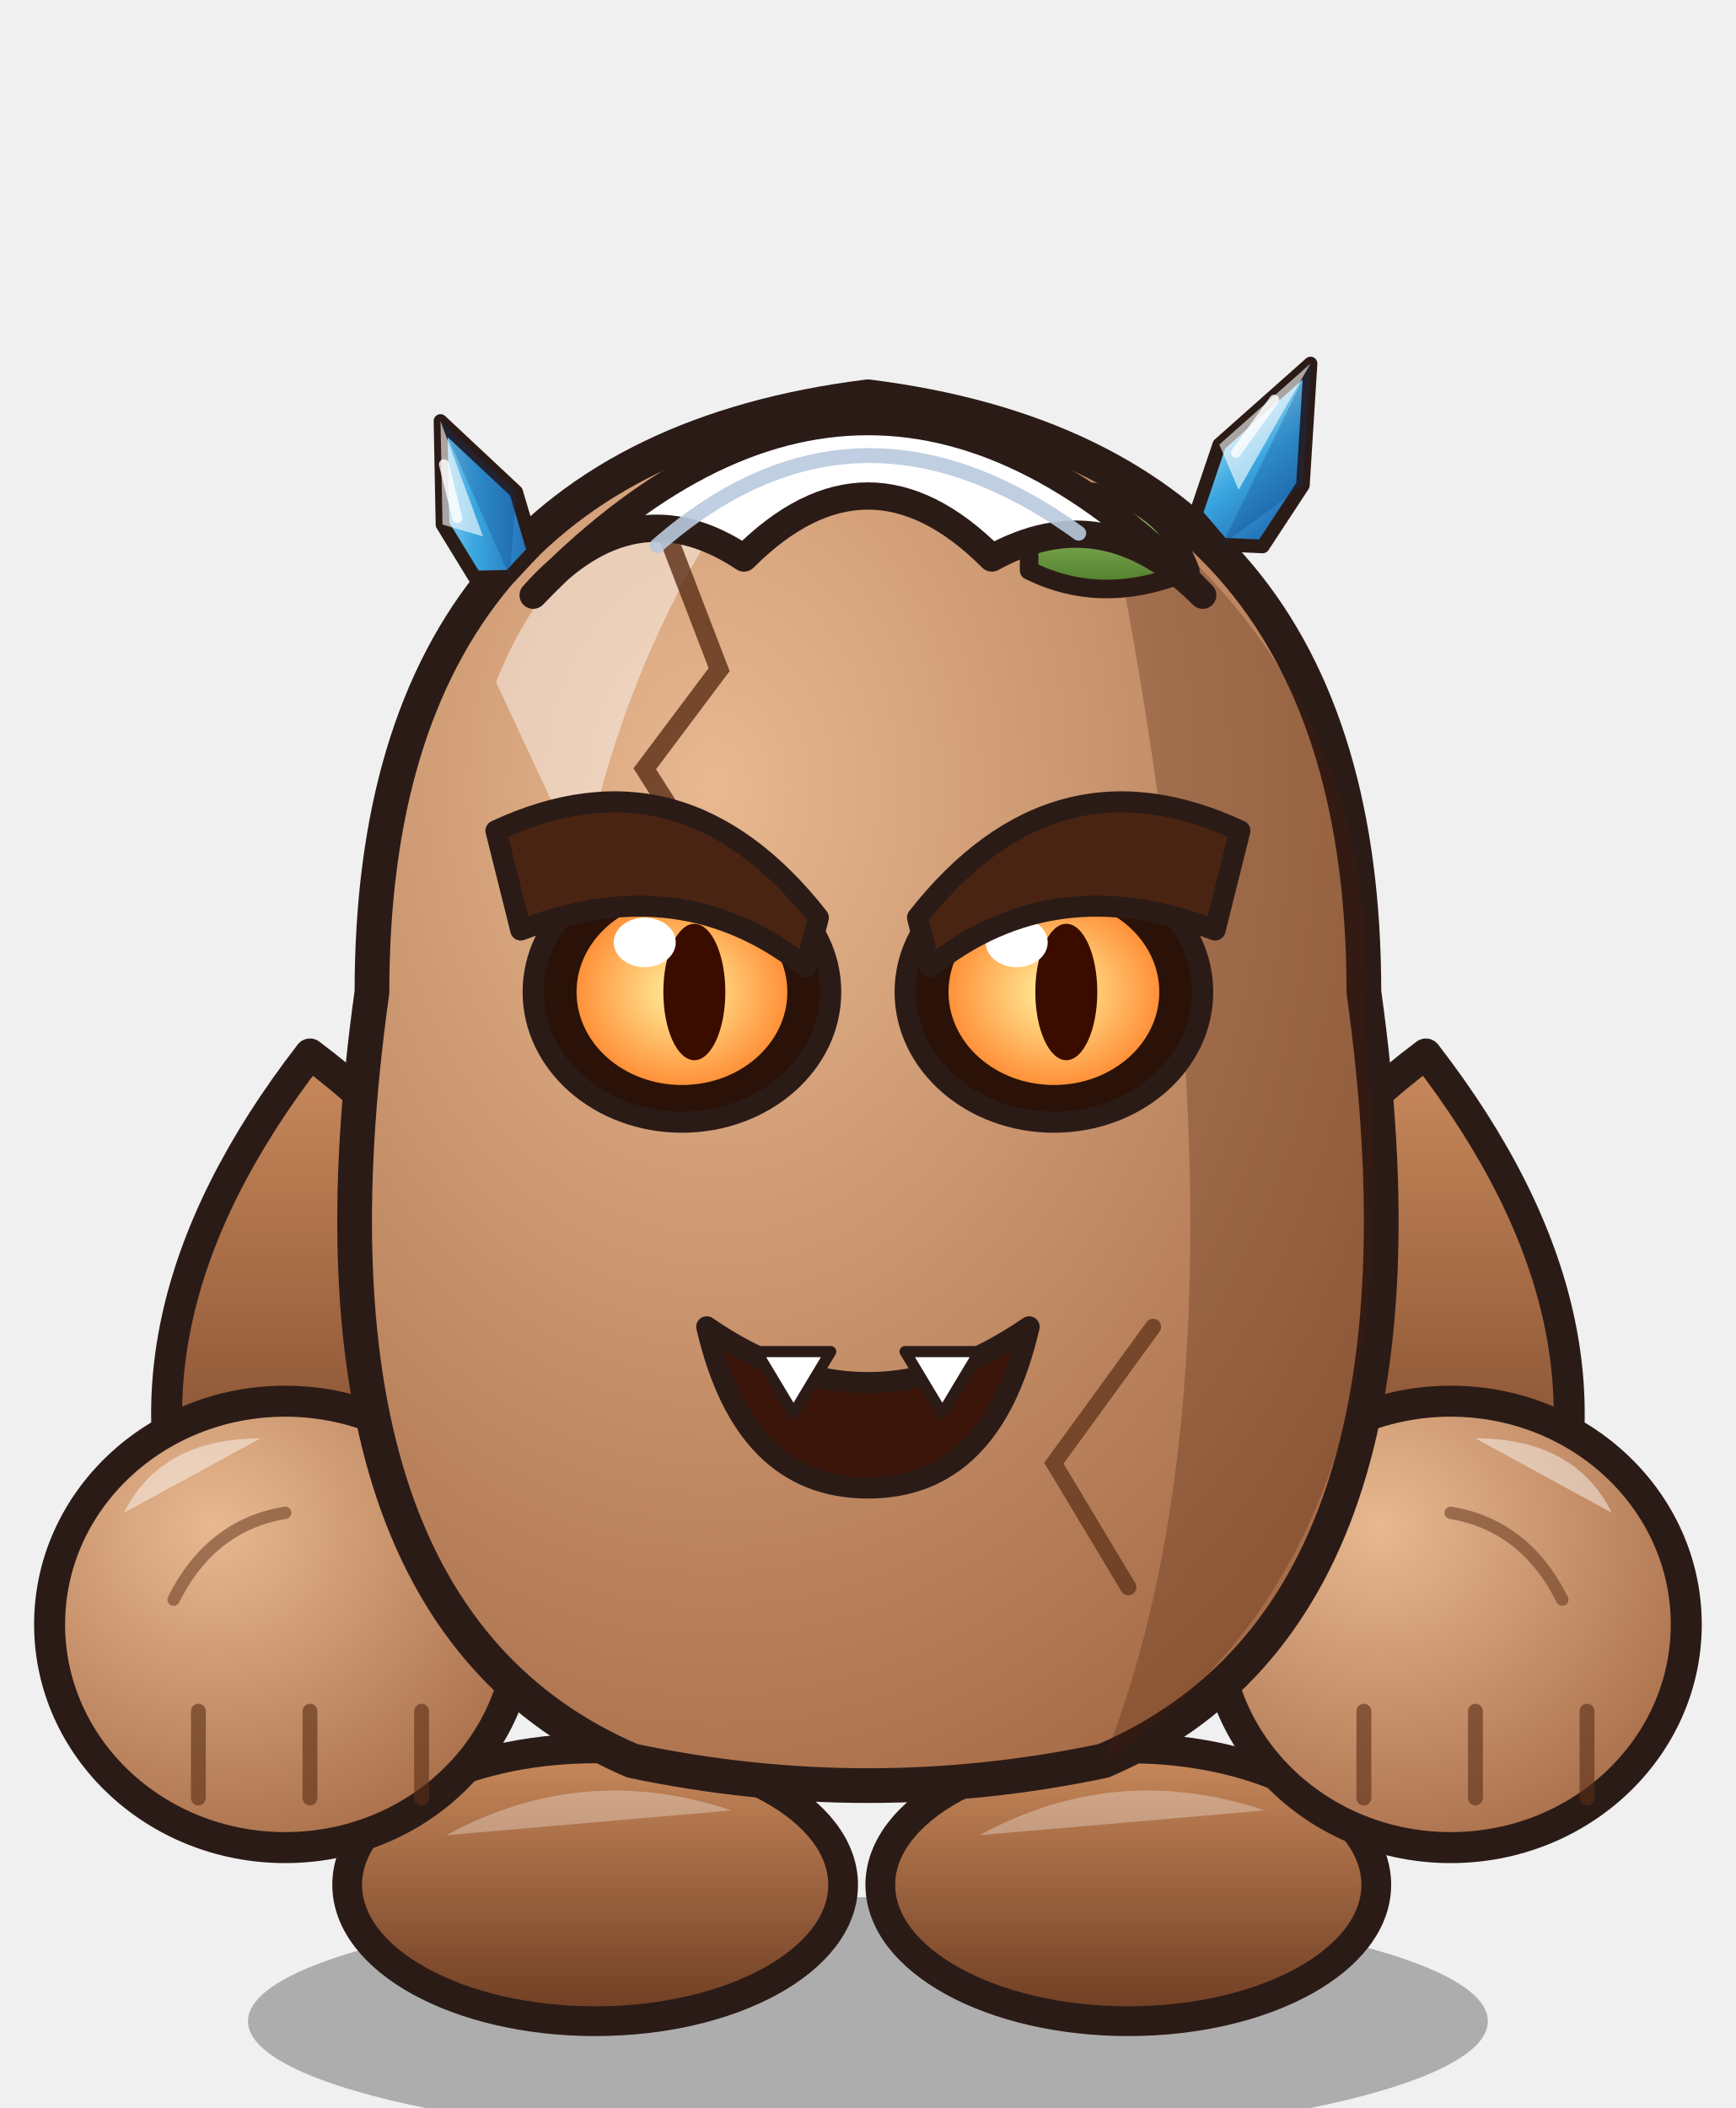
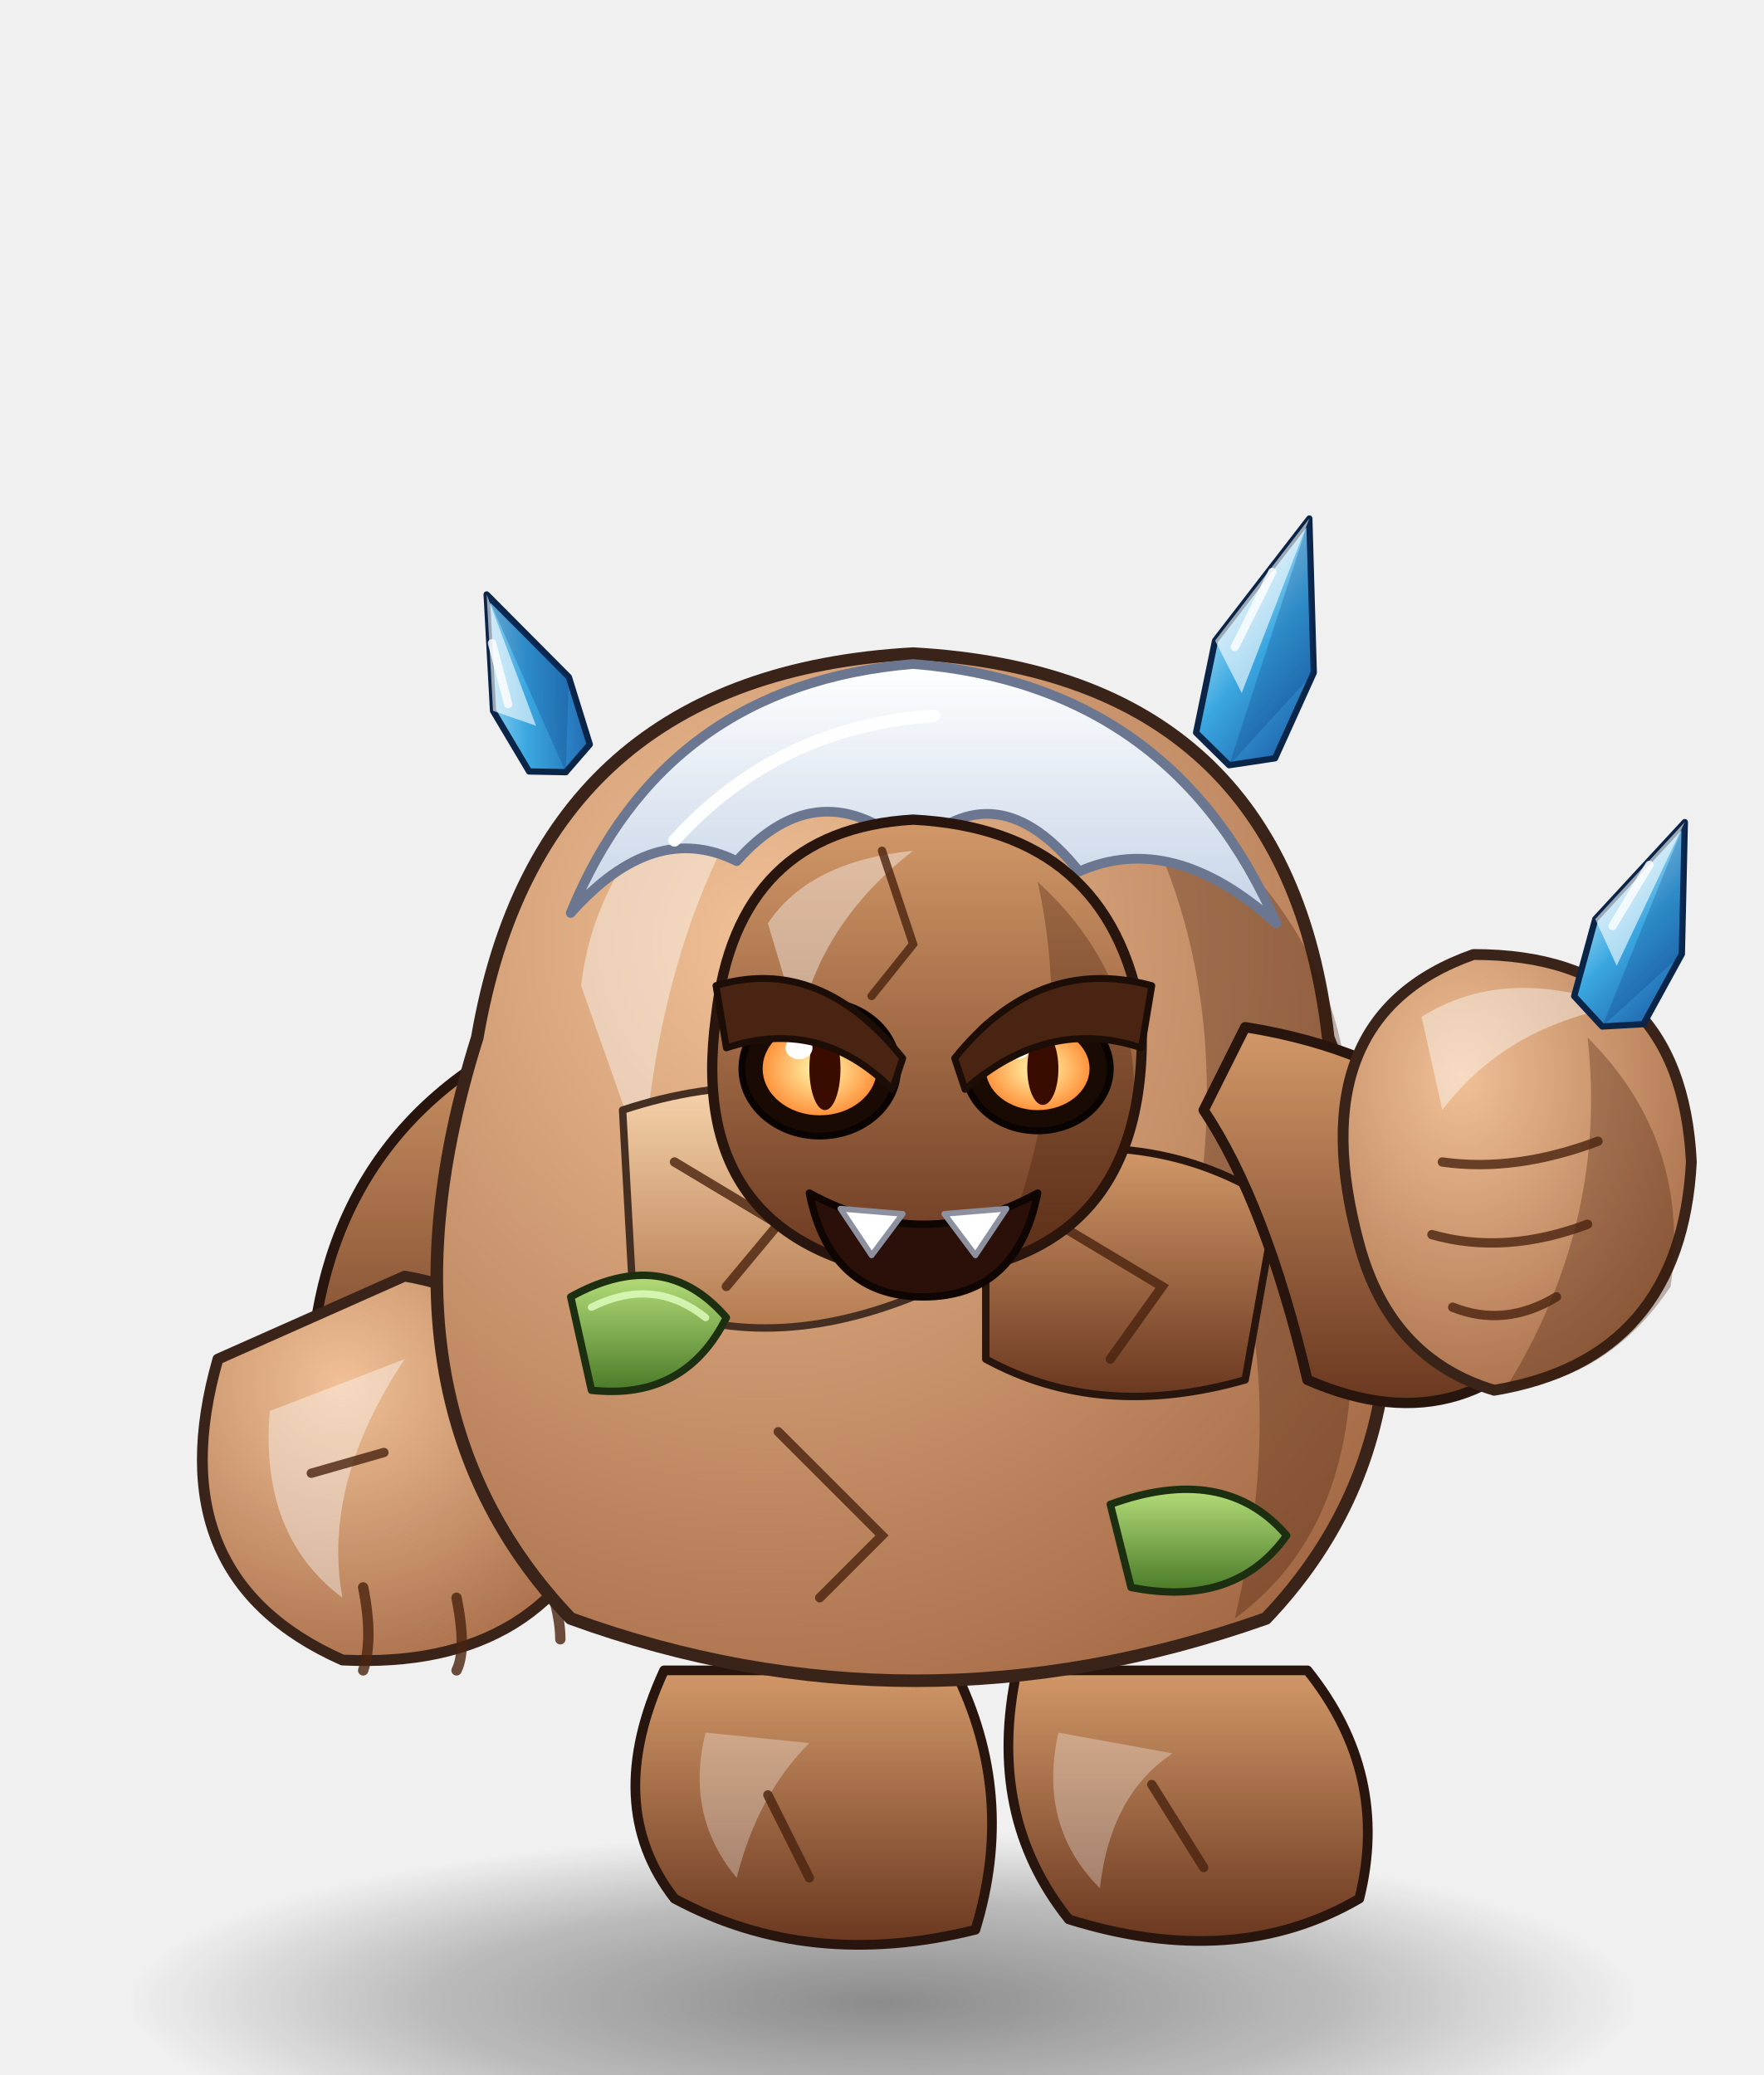
- <svg xmlns="http://www.w3.org/2000/svg" viewBox="0 0 280 340" width="280" height="340">
+ <svg xmlns="http://www.w3.org/2000/svg" viewBox="0 0 340 400" width="340" height="400">
  <defs>
-     <radialGradient id="r41" cx="0.35" cy="0.28" r="0.95">
-       <stop offset="0" stop-color="#e8b890" />
+     <radialGradient id="r50" cx="0.34" cy="0.28" r="0.95">
+       <stop offset="0" stop-color="#f0c096" />
      <stop offset="1" stop-color="#9a5e3a" />
    </radialGradient>
-     <linearGradient id="g42" x1="0" y1="0" x2="0" y2="1">
-       <stop offset="0" stop-color="#c98a5c" />
-       <stop offset="1" stop-color="#6e3c22" />
+     <linearGradient id="g51" x1="0" y1="0" x2="0" y2="1">
+       <stop offset="0" stop-color="#d29868" />
+       <stop offset="1" stop-color="#6a3820" />
    </linearGradient>
-     <linearGradient id="g43" x1="0" y1="0" x2="0" y2="1">
-       <stop offset="0" stop-color="#a8d070" />
-       <stop offset="1" stop-color="#4c7a2a" />
+     <linearGradient id="g52" x1="0" y1="0" x2="0" y2="1">
+       <stop offset="0" stop-color="#f6d2aa" />
+       <stop offset="1" stop-color="#b47a50" />
    </linearGradient>
-     <radialGradient id="r44" cx="0.5" cy="0.5" r="0.7">
-       <stop offset="0" stop-color="#fff3a0" />
+     <radialGradient id="r53" cx="0.5" cy="0.5" r="0.7">
+       <stop offset="0" stop-color="#fffbb0" />
      <stop offset="1" stop-color="#ff6a10" />
    </radialGradient>
-     <linearGradient id="g45" x1="0" y1="0" x2="1" y2="1">
+     <linearGradient id="g54" x1="0" y1="0" x2="0" y2="1">
+       <stop offset="0" stop-color="#b4dc78" />
+       <stop offset="1" stop-color="#4a7a28" />
+     </linearGradient>
+     <linearGradient id="g55" x1="0" y1="0" x2="0" y2="1">
+       <stop offset="0" stop-color="#ffffff" />
+       <stop offset="1" stop-color="#c4d2e6" />
+     </linearGradient>
+     <linearGradient id="g56" x1="0" y1="0" x2="1" y2="1">
      <stop offset="0" stop-color="#d9f6ff" />
      <stop offset="0.5" stop-color="#3aa7e0" />
      <stop offset="1" stop-color="#1c5fa8" />
    </linearGradient>
-     <linearGradient id="g46" x1="0" y1="0" x2="1" y2="1">
+     <linearGradient id="g57" x1="0" y1="0" x2="1" y2="1">
      <stop offset="0" stop-color="#d9f6ff" />
      <stop offset="0.5" stop-color="#3aa7e0" />
      <stop offset="1" stop-color="#1c5fa8" />
    </linearGradient>
+     <linearGradient id="g58" x1="0" y1="0" x2="1" y2="1">
+       <stop offset="0" stop-color="#d9f6ff" />
+       <stop offset="0.5" stop-color="#3aa7e0" />
+       <stop offset="1" stop-color="#1c5fa8" />
+     </linearGradient>
+     <radialGradient id="gsh">
+       <stop offset="0" stop-color="#000" stop-opacity=".42" />
+       <stop offset=".6" stop-color="#000" stop-opacity=".22" />
+       <stop offset="1" stop-color="#000" stop-opacity="0" />
+     </radialGradient>
  </defs>
-   <ellipse cx="140.0" cy="326" rx="100" ry="20.0" fill="#000" fill-opacity=".28" />
-   <g transform="translate(10 0)">
-     <ellipse cx="86" cy="304" rx="40" ry="22" fill="url(#g42)" stroke="#2b1b17" stroke-width="4.8" />
-     <path d="M62 296 Q84 284 108 292" fill="#fff" fill-opacity="0.3" stroke="none" />
-     <ellipse cx="172" cy="304" rx="40" ry="22" fill="url(#g42)" stroke="#2b1b17" stroke-width="4.8" />
-     <path d="M148 296 Q170 284 194 292" fill="#fff" fill-opacity="0.3" stroke="none" />
-     <path d="M40 170 Q6 214 22 254 Q58 276 76 244 Q80 200 40 170 Z" fill="url(#g42)" stroke="#2b1b17" stroke-width="5" stroke-linejoin="round" stroke-linecap="round" />
-     <ellipse cx="36" cy="262" rx="38" ry="36" fill="url(#r41)" stroke="#2b1b17" stroke-width="5" />
-     <path d="M10 244 Q16 232 32 232" fill="#fff" fill-opacity="0.45" stroke="none" />
-     <path d="M22 276 Q22 286 22 290" fill="none" stroke="#5a2e16" stroke-opacity="0.6" stroke-width="2.4" stroke-linecap="round" />
-     <path d="M40 276 Q40 286 40 290" fill="none" stroke="#5a2e16" stroke-opacity="0.6" stroke-width="2.4" stroke-linecap="round" />
-     <path d="M58 276 Q58 286 58 290" fill="none" stroke="#5a2e16" stroke-opacity="0.6" stroke-width="2.4" stroke-linecap="round" />
-     <path d="M18 258 Q24 246 36 244" fill="none" stroke="#5a2e16" stroke-opacity="0.5" stroke-width="2" stroke-linecap="round" />
-     <path d="M220 170 Q254 214 238 254 Q202 276 184 244 Q180 200 220 170 Z" fill="url(#g42)" stroke="#2b1b17" stroke-width="5" stroke-linejoin="round" stroke-linecap="round" />
-     <ellipse cx="224" cy="262" rx="38" ry="36" fill="url(#r41)" stroke="#2b1b17" stroke-width="5" />
-     <path d="M250 244 Q244 232 228 232" fill="#fff" fill-opacity="0.45" stroke="none" />
-     <path d="M210 276 Q210 286 210 290" fill="none" stroke="#5a2e16" stroke-opacity="0.6" stroke-width="2.4" stroke-linecap="round" />
-     <path d="M228 276 Q228 286 228 290" fill="none" stroke="#5a2e16" stroke-opacity="0.6" stroke-width="2.4" stroke-linecap="round" />
-     <path d="M246 276 Q246 286 246 290" fill="none" stroke="#5a2e16" stroke-opacity="0.6" stroke-width="2.4" stroke-linecap="round" />
-     <path d="M242 258 Q236 246 224 244" fill="none" stroke="#5a2e16" stroke-opacity="0.5" stroke-width="2" stroke-linecap="round" />
-     <path d="M50 160 Q36 260 92 284 Q130 292 168 284 Q224 260 210 160 Q210 74 130 64 Q50 74 50 160 Z" fill="url(#r41)" stroke="#2b1b17" stroke-width="5.6" stroke-linejoin="round" stroke-linecap="round" />
-     <path d="M168 78 Q214 112 210 166 Q220 250 168 284 Q196 214 168 78 Z" fill="#4a1e08" fill-opacity="0.28" stroke="none" />
-     <path d="M70 110 Q82 80 116 70 Q92 100 84 140 Z" fill="#fff" fill-opacity="0.45" stroke="none" />
-     <path d="M96 82 L106 108 L94 124 L108 146" fill="none" stroke="#5a2e16" stroke-opacity="0.8" stroke-width="3" stroke-linecap="round" />
-     <path d="M176 214 L160 236 L172 256" fill="none" stroke="#5a2e16" stroke-opacity="0.7" stroke-width="2.6" stroke-linecap="round" />
-     <path d="M76 134 Q92 124 100 138 Q92 148 78 146 Z" fill="url(#g43)" stroke="#2b1b17" stroke-width="3" stroke-linejoin="round" stroke-linecap="round" />
-     <path d="M156 80 Q176 76 182 92 Q168 98 156 92 Z" fill="url(#g43)" stroke="#2b1b17" stroke-width="3" stroke-linejoin="round" stroke-linecap="round" />
-     <path d="M76 96 Q130 40 184 96 Q168 80 150 90 Q130 70 110 90 Q92 78 76 96 Z" fill="#fff" stroke="#2b1b17" stroke-width="4.4" stroke-linejoin="round" stroke-linecap="round" />
-     <path d="M96 88 Q128 60 164 86" fill="none" stroke="#b9c9de" stroke-opacity="0.9" stroke-width="2.4" stroke-linecap="round" />
-     <g transform="translate(190 82) rotate(26)">
-       <path d="M0 -26 L7.5 -7.8 L6.0 3.9 L0 6.5 L-6.0 3.9 L-7.5 -7.8 Z" fill="url(#g45)" stroke="#2b1b17" stroke-width="2.2" stroke-linejoin="round" stroke-linecap="round" />
-       <path d="M0 -26 L-7.5 -7.8 L-1.5 -2.6 Z" fill="#fff" fill-opacity="0.6" stroke="none" />
-       <path d="M0 -26 L7.5 -7.8 L0 6.5 Z" fill="#0a3a80" fill-opacity="0.25" stroke="none" />
-       <path d="M-2.7 -18.2 L-4.5 -7.8" fill="none" stroke="#fff" stroke-opacity="0.8" stroke-width="1.6" stroke-linecap="round" />
-     </g>
-     <g transform="translate(70 88) rotate(-24)">
-       <path d="M0 -22 L6.5 -6.6 L5.2 3.3 L0 5.5 L-5.2 3.3 L-6.5 -6.6 Z" fill="url(#g46)" stroke="#2b1b17" stroke-width="2.2" stroke-linejoin="round" stroke-linecap="round" />
-       <path d="M0 -22 L-6.5 -6.6 L-1.3 -2.2 Z" fill="#fff" fill-opacity="0.6" stroke="none" />
-       <path d="M0 -22 L6.5 -6.6 L0 5.5 Z" fill="#0a3a80" fill-opacity="0.25" stroke="none" />
-       <path d="M-2.34 -15.4 L-3.9 -6.6" fill="none" stroke="#fff" stroke-opacity="0.8" stroke-width="1.6" stroke-linecap="round" />
-     </g>
-     <ellipse cx="100" cy="160" rx="24" ry="21" fill="#2a1208" stroke="#2b1b17" stroke-width="3.4" />
-     <ellipse cx="100" cy="160" rx="17" ry="15" fill="url(#r44)" stroke="#2b1b17" stroke-width="0" />
-     <ellipse cx="102" cy="160" rx="5" ry="11" fill="#3a0c00" stroke="#2b1b17" stroke-width="0" />
-     <ellipse cx="94" cy="152" rx="5" ry="4" fill="#fff" stroke="#2b1b17" stroke-width="0" />
-     <ellipse cx="160" cy="160" rx="24" ry="21" fill="#2a1208" stroke="#2b1b17" stroke-width="3.4" />
-     <ellipse cx="160" cy="160" rx="17" ry="15" fill="url(#r44)" stroke="#2b1b17" stroke-width="0" />
-     <ellipse cx="162" cy="160" rx="5" ry="11" fill="#3a0c00" stroke="#2b1b17" stroke-width="0" />
-     <ellipse cx="154" cy="152" rx="5" ry="4" fill="#fff" stroke="#2b1b17" stroke-width="0" />
-     <path d="M70 134 Q100 120 122 148 L120 156 Q100 140 74 150 Z" fill="#4a2412" stroke="#2b1b17" stroke-width="3.4" stroke-linejoin="round" stroke-linecap="round" />
-     <path d="M138 148 Q160 120 190 134 L186 150 Q160 140 140 156 Z" fill="#4a2412" stroke="#2b1b17" stroke-width="3.4" stroke-linejoin="round" stroke-linecap="round" />
-     <path d="M104 214 Q130 232 156 214 Q150 240 130 240 Q110 240 104 214 Z" fill="#3a1408" stroke="#2b1b17" stroke-width="3.4" stroke-linejoin="round" stroke-linecap="round" />
-     <path d="M112 218 L118 228 L124 218 Z M136 218 L142 228 L148 218 Z" fill="#fff" stroke="#2b1b17" stroke-width="1.8" stroke-linejoin="round" stroke-linecap="round" />
+   <ellipse cx="170.0" cy="386" rx="144.9" ry="32.76" fill="url(#gsh)" />
+   <path d="M128 322 Q116 348 130 366 Q156 380 188 372 Q196 346 184 322 Z" fill="url(#g51)" stroke="#28150d" stroke-width="1.87" stroke-linejoin="round" stroke-linecap="round" />
+   <path d="M136 334 Q132 350 142 362 Q146 346 156 336 Z" fill="#fff" fill-opacity="0.3" stroke="none" />
+   <path d="M196 322 Q190 350 206 370 Q238 380 262 366 Q268 342 252 322 Z" fill="url(#g51)" stroke="#28150d" stroke-width="1.87" stroke-linejoin="round" stroke-linecap="round" />
+   <path d="M204 334 Q200 352 212 364 Q214 346 226 338 Z" fill="#fff" fill-opacity="0.3" stroke="none" />
+   <path d="M148 346 L156 362" fill="none" stroke="#4a2410" stroke-opacity="0.8" stroke-width="1.8" stroke-linecap="round" />
+   <path d="M222 344 L232 360" fill="none" stroke="#4a2410" stroke-opacity="0.8" stroke-width="1.8" stroke-linecap="round" />
+   <path d="M110 196 Q64 214 60 262 Q80 290 112 276 Q126 240 140 214 Z" fill="url(#g51)" stroke="#28150d" stroke-width="1.98" stroke-linejoin="round" stroke-linecap="round" />
+   <path d="M42 262 Q30 304 66 320 Q106 322 118 288 Q112 252 78 246 Z" fill="url(#r50)" stroke="#3a2419" stroke-width="2.09" stroke-linejoin="round" stroke-linecap="round" />
+   <path d="M52 272 Q50 296 66 308 Q62 286 78 262 Z" fill="#fff" fill-opacity="0.4" stroke="none" />
+   <path d="M70 306 Q72 316 70 322" fill="none" stroke="#4a2410" stroke-opacity="0.8" stroke-width="2" stroke-linecap="round" />
+   <path d="M88 308 Q90 318 88 322" fill="none" stroke="#4a2410" stroke-opacity="0.8" stroke-width="2" stroke-linecap="round" />
+   <path d="M104 300 Q108 310 108 316" fill="none" stroke="#4a2410" stroke-opacity="0.8" stroke-width="2" stroke-linecap="round" />
+   <path d="M60 284 L74 280" fill="none" stroke="#4a2410" stroke-opacity="0.8" stroke-width="1.8" stroke-linecap="round" />
+   <path d="M92 200 Q70 270 110 312 Q176 336 244 312 Q284 270 256 200 Q248 130 176 126 Q104 130 92 200 Z" fill="url(#r50)" stroke="#3a2419" stroke-width="2.42" stroke-linejoin="round" stroke-linecap="round" />
+   <path d="M214 146 Q270 180 258 236 Q268 290 238 312 Q250 262 232 224 Q236 180 214 146 Z" fill="#3a1606" fill-opacity="0.3" stroke="none" />
+   <path d="M112 190 Q116 156 156 138 Q128 170 124 224 Z" fill="#fff" fill-opacity="0.42" stroke="none" />
+   <path d="M120 214 Q150 204 180 216 L176 250 Q146 262 122 250 Z" fill="url(#g52)" stroke="#442f22" stroke-width="1.43" stroke-linejoin="round" stroke-linecap="round" />
+   <path d="M190 224 Q222 216 246 232 L240 266 Q212 274 190 262 Z" fill="url(#g51)" stroke="#28150d" stroke-width="1.43" stroke-linejoin="round" stroke-linecap="round" />
+   <path d="M130 224 L150 236 L140 248" fill="none" stroke="#4a2410" stroke-opacity="0.8" stroke-width="1.8" stroke-linecap="round" />
+   <path d="M204 236 L224 248 L214 262" fill="none" stroke="#4a2410" stroke-opacity="0.8" stroke-width="1.8" stroke-linecap="round" />
+   <path d="M150 276 L170 296 L158 308" fill="none" stroke="#4a2410" stroke-opacity="0.8" stroke-width="1.8" stroke-linecap="round" />
+   <path d="M236 290 L222 300" fill="none" stroke="#4a2410" stroke-opacity="0.8" stroke-width="1.8" stroke-linecap="round" />
+   <path d="M110 250 Q128 240 140 254 Q132 270 114 268 Z" fill="url(#g54)" stroke="#1c2f11" stroke-width="1.43" stroke-linejoin="round" stroke-linecap="round" />
+   <path d="M214 290 Q236 282 248 296 Q238 310 218 306 Z" fill="url(#g54)" stroke="#1c2f11" stroke-width="1.43" stroke-linejoin="round" stroke-linecap="round" />
+   <path d="M114 252 Q126 246 136 254" fill="none" stroke="#e0ffc0" stroke-opacity="0.8" stroke-width="1.4" stroke-linecap="round" />
+   <path d="M110 176 Q128 132 176 128 Q226 132 246 178 Q226 160 208 168 Q192 148 176 164 Q158 148 142 166 Q126 158 110 176 Z" fill="url(#g55)" stroke="#6b7790" stroke-width="1.87" stroke-linejoin="round" stroke-linecap="round" />
+   <path d="M130 162 Q150 140 180 138" fill="none" stroke="#fff" stroke-opacity="0.95" stroke-width="2.4" stroke-linecap="round" />
+   <path d="M150 168 L152 176 M176 170 L178 180 M202 168 L204 176" fill="none" stroke="#9aaac4" stroke-opacity="0.9" stroke-width="1.4" stroke-linecap="round" />
+   <path d="M138 196 Q132 240 176 246 Q222 244 220 196 Q214 160 176 158 Q142 160 138 196 Z" fill="url(#g51)" stroke="#28150d" stroke-width="1.98" stroke-linejoin="round" stroke-linecap="round" />
+   <path d="M148 178 Q156 166 176 164 Q158 178 154 198 Z" fill="#fff" fill-opacity="0.4" stroke="none" />
+   <path d="M200 170 Q222 190 218 220 Q210 238 192 244 Q208 206 200 170 Z" fill="#3a1606" fill-opacity="0.3" stroke="none" />
+   <ellipse cx="158" cy="206" rx="15" ry="13" fill="#1a0a04" stroke="#090301" stroke-width="1.32" />
+   <ellipse cx="158" cy="206" rx="11" ry="9" fill="url(#r53)" stroke="#2b1b17" stroke-width="0" />
+   <ellipse cx="159" cy="206" rx="3" ry="8" fill="#3a0c00" stroke="#2b1b17" stroke-width="0" />
+   <ellipse cx="154" cy="202" rx="2.6" ry="2.2" fill="#fff" stroke="#2b1b17" stroke-width="0" />
+   <ellipse cx="200" cy="206" rx="14" ry="12" fill="#1a0a04" stroke="#090301" stroke-width="1.32" />
+   <ellipse cx="200" cy="206" rx="10" ry="8" fill="url(#r53)" stroke="#2b1b17" stroke-width="0" />
+   <ellipse cx="201" cy="206" rx="3" ry="7" fill="#3a0c00" stroke="#2b1b17" stroke-width="0" />
+   <ellipse cx="196" cy="202" rx="2.6" ry="2.2" fill="#fff" stroke="#2b1b17" stroke-width="0" />
+   <path d="M138 190 Q158 184 174 204 L172 210 Q158 196 140 202 Z" fill="#4a2412" stroke="#1c0e07" stroke-width="1.32" stroke-linejoin="round" stroke-linecap="round" />
+   <path d="M184 204 Q200 184 222 190 L220 202 Q202 196 186 210 Z" fill="#4a2412" stroke="#1c0e07" stroke-width="1.32" stroke-linejoin="round" stroke-linecap="round" />
+   <path d="M156 230 Q178 242 200 230 Q196 250 178 250 Q160 250 156 230 Z" fill="#2a1008" stroke="#0f0603" stroke-width="1.43" stroke-linejoin="round" stroke-linecap="round" />
+   <path d="M162 233 L168 242 L174 234 Z M182 234 L188 242 L194 233 Z" fill="#fff" stroke="#8c909f" stroke-width="1.1" stroke-linejoin="round" stroke-linecap="round" />
+   <path d="M170 164 L176 182 L168 192" fill="none" stroke="#4a2410" stroke-opacity="0.8" stroke-width="1.6" stroke-linecap="round" />
+   <path d="M240 198 Q290 206 304 250 Q284 280 252 266 Q244 232 232 214 Z" fill="url(#g51)" stroke="#28150d" stroke-width="1.98" stroke-linejoin="round" stroke-linecap="round" />
+   <path d="M262 240 Q250 196 284 184 Q324 184 326 224 Q324 262 288 268 Q268 262 262 240 Z" fill="url(#r50)" stroke="#3a2419" stroke-width="2.09" stroke-linejoin="round" stroke-linecap="round" />
+   <path d="M274 196 Q290 186 312 194 Q290 198 278 214 Z" fill="#fff" fill-opacity="0.42" stroke="none" />
+   <path d="M306 200 Q326 220 322 248 Q310 266 290 268 Q310 236 306 200 Z" fill="#3a1606" fill-opacity="0.3" stroke="none" />
+   <path d="M280 252 Q290 256 300 250" fill="none" stroke="#4a2410" stroke-opacity="0.8" stroke-width="1.8" stroke-linecap="round" />
+   <path d="M276 238 Q290 242 306 236" fill="none" stroke="#4a2410" stroke-opacity="0.8" stroke-width="1.8" stroke-linecap="round" />
+   <path d="M278 224 Q292 226 308 220" fill="none" stroke="#4a2410" stroke-opacity="0.8" stroke-width="1.8" stroke-linecap="round" />
+   <g transform="translate(312 190) rotate(22)">
+     <path d="M0 -34 L9.0 -10.2 L7.2 5.1 L0 8.5 L-7.2 5.1 L-9.0 -10.2 Z" fill="url(#g56)" stroke="#0a2548" stroke-width="1.21" stroke-linejoin="round" stroke-linecap="round" />
+     <path d="M0 -34 L-9.0 -10.2 L-1.8 -3.4 Z" fill="#fff" fill-opacity="0.6" stroke="none" />
+     <path d="M0 -34 L9.0 -10.2 L0 8.5 Z" fill="#0a3a80" fill-opacity="0.25" stroke="none" />
+     <path d="M-3.24 -23.8 L-5.4 -10.2" fill="none" stroke="#fff" stroke-opacity="0.8" stroke-width="1.6" stroke-linecap="round" />
+   </g>
+   <g transform="translate(106 142) rotate(-24)">
+     <path d="M0 -30 L8.0 -9.0 L6.4 4.5 L0 7.5 L-6.4 4.5 L-8.0 -9.0 Z" fill="url(#g57)" stroke="#0a2548" stroke-width="1.21" stroke-linejoin="round" stroke-linecap="round" />
+     <path d="M0 -30 L-8.0 -9.0 L-1.6 -3.0 Z" fill="#fff" fill-opacity="0.6" stroke="none" />
+     <path d="M0 -30 L8.0 -9.0 L0 7.5 Z" fill="#0a3a80" fill-opacity="0.25" stroke="none" />
+     <path d="M-2.88 -21.0 L-4.8 -9.0" fill="none" stroke="#fff" stroke-opacity="0.8" stroke-width="1.6" stroke-linecap="round" />
+   </g>
+   <g transform="translate(240 138) rotate(18)">
+     <path d="M0 -40 L10.0 -12.0 L8.0 6.0 L0 10.0 L-8.0 6.0 L-10.0 -12.0 Z" fill="url(#g58)" stroke="#0a2548" stroke-width="1.21" stroke-linejoin="round" stroke-linecap="round" />
+     <path d="M0 -40 L-10.0 -12.0 L-2.0 -4.0 Z" fill="#fff" fill-opacity="0.6" stroke="none" />
+     <path d="M0 -40 L10.0 -12.0 L0 10.0 Z" fill="#0a3a80" fill-opacity="0.25" stroke="none" />
+     <path d="M-3.6 -28.0 L-6.0 -12.0" fill="none" stroke="#fff" stroke-opacity="0.8" stroke-width="1.6" stroke-linecap="round" />
  </g>
</svg>
